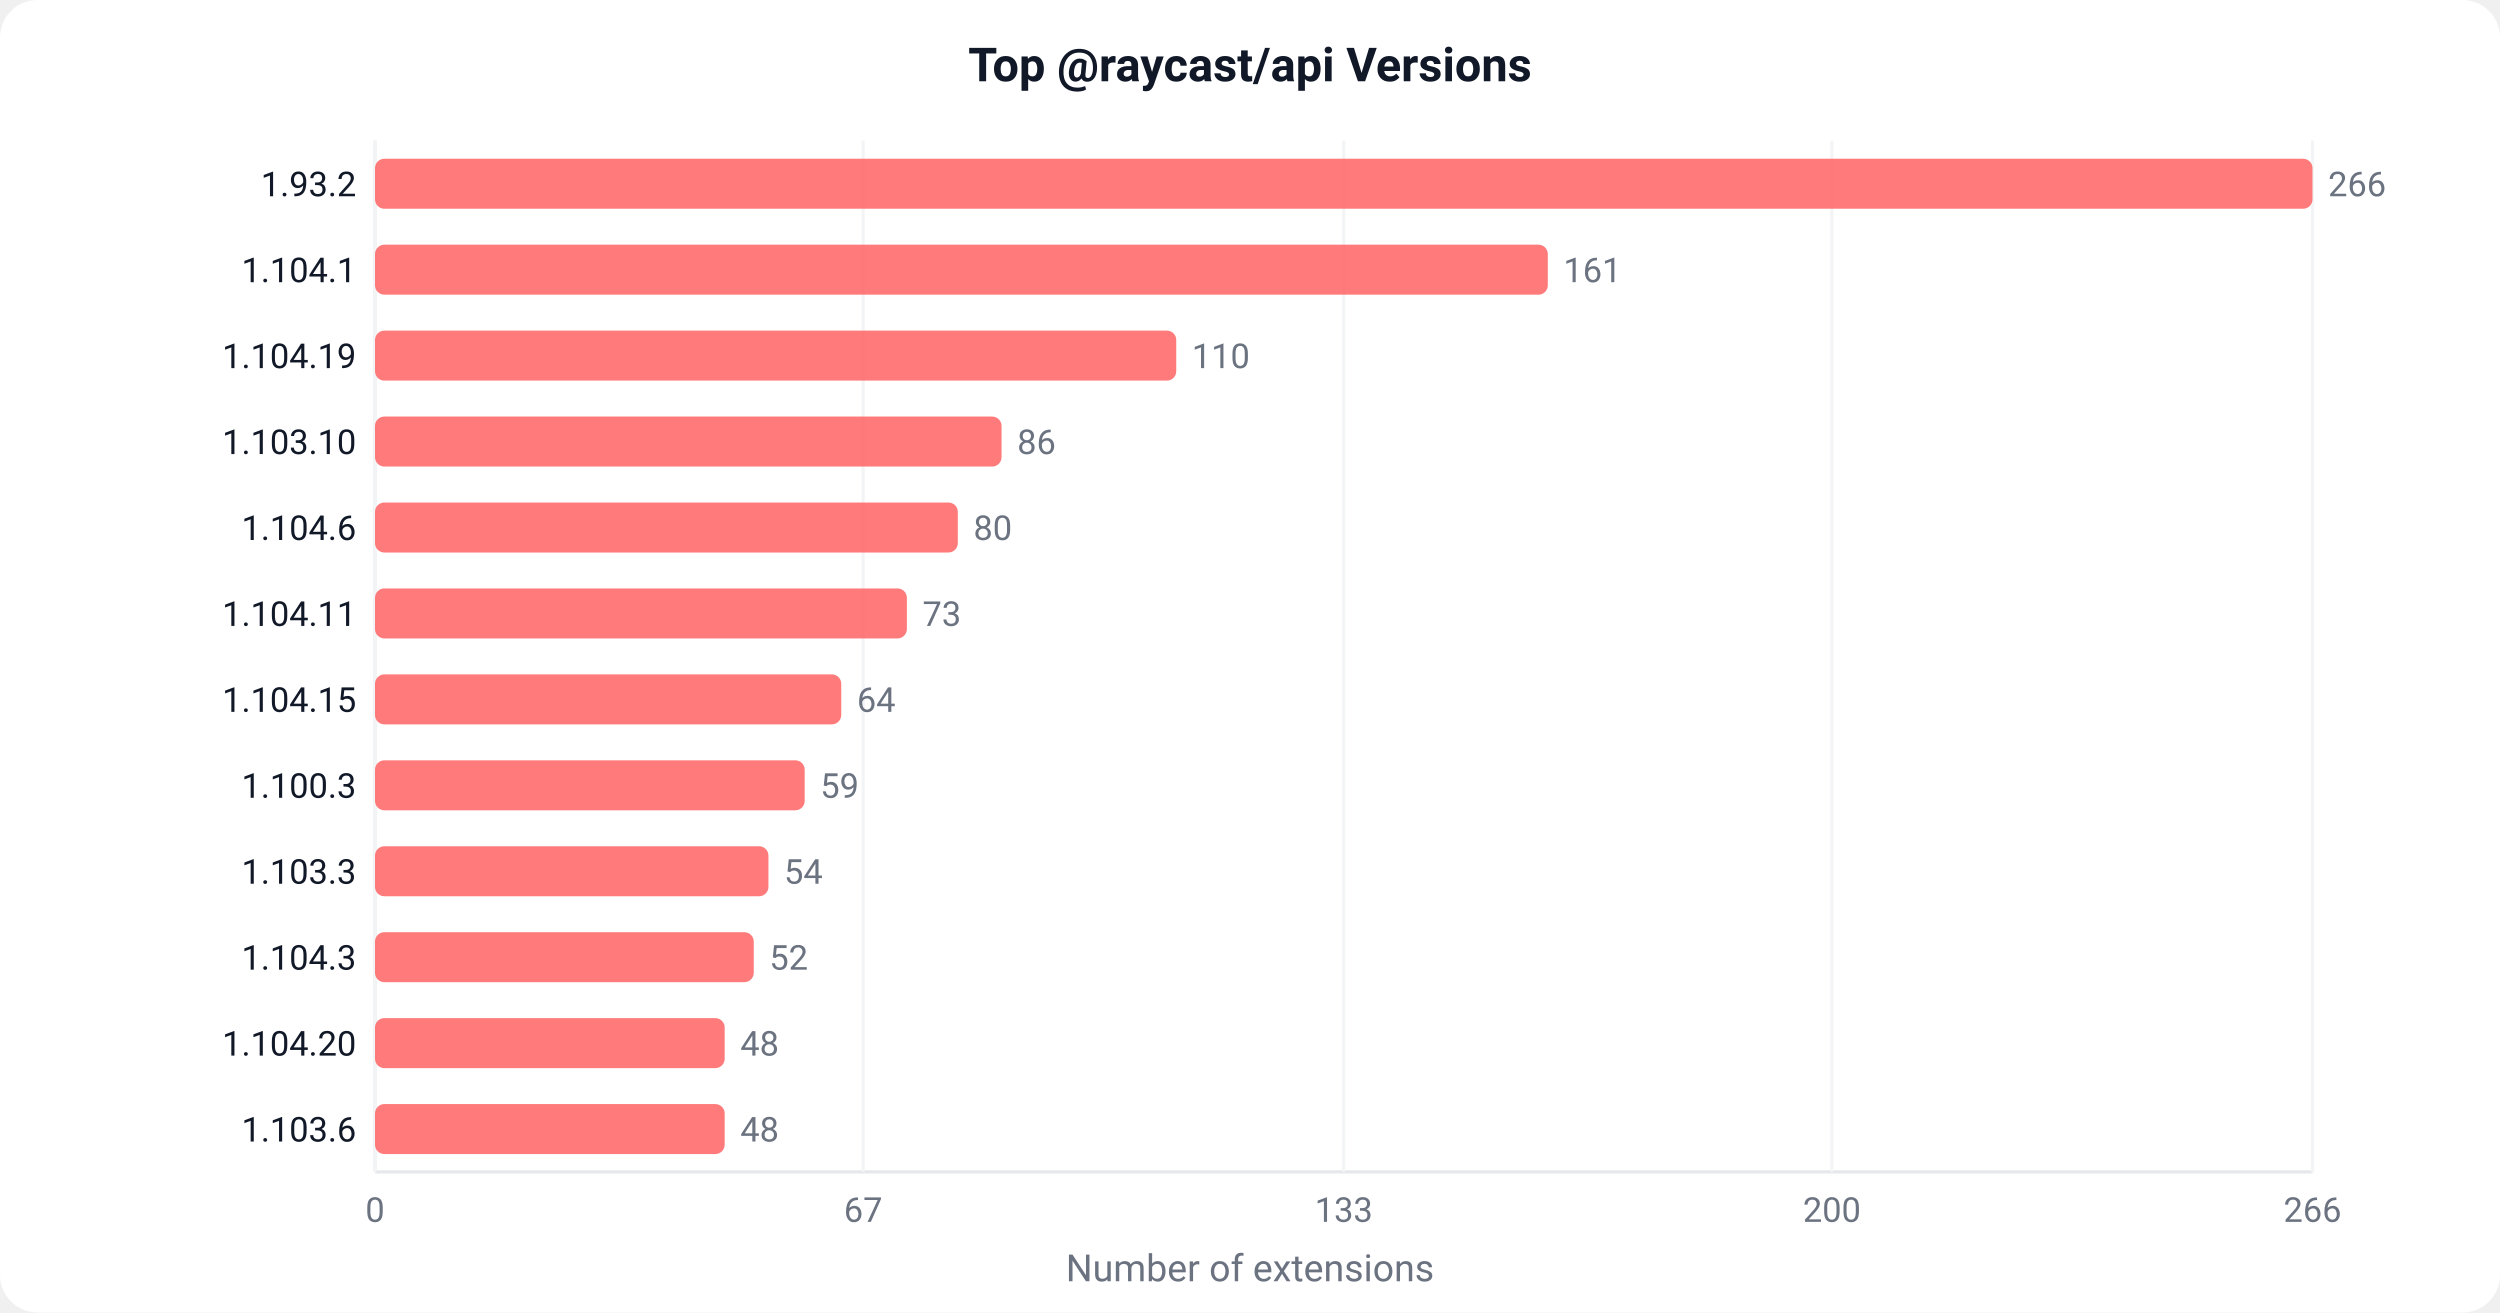
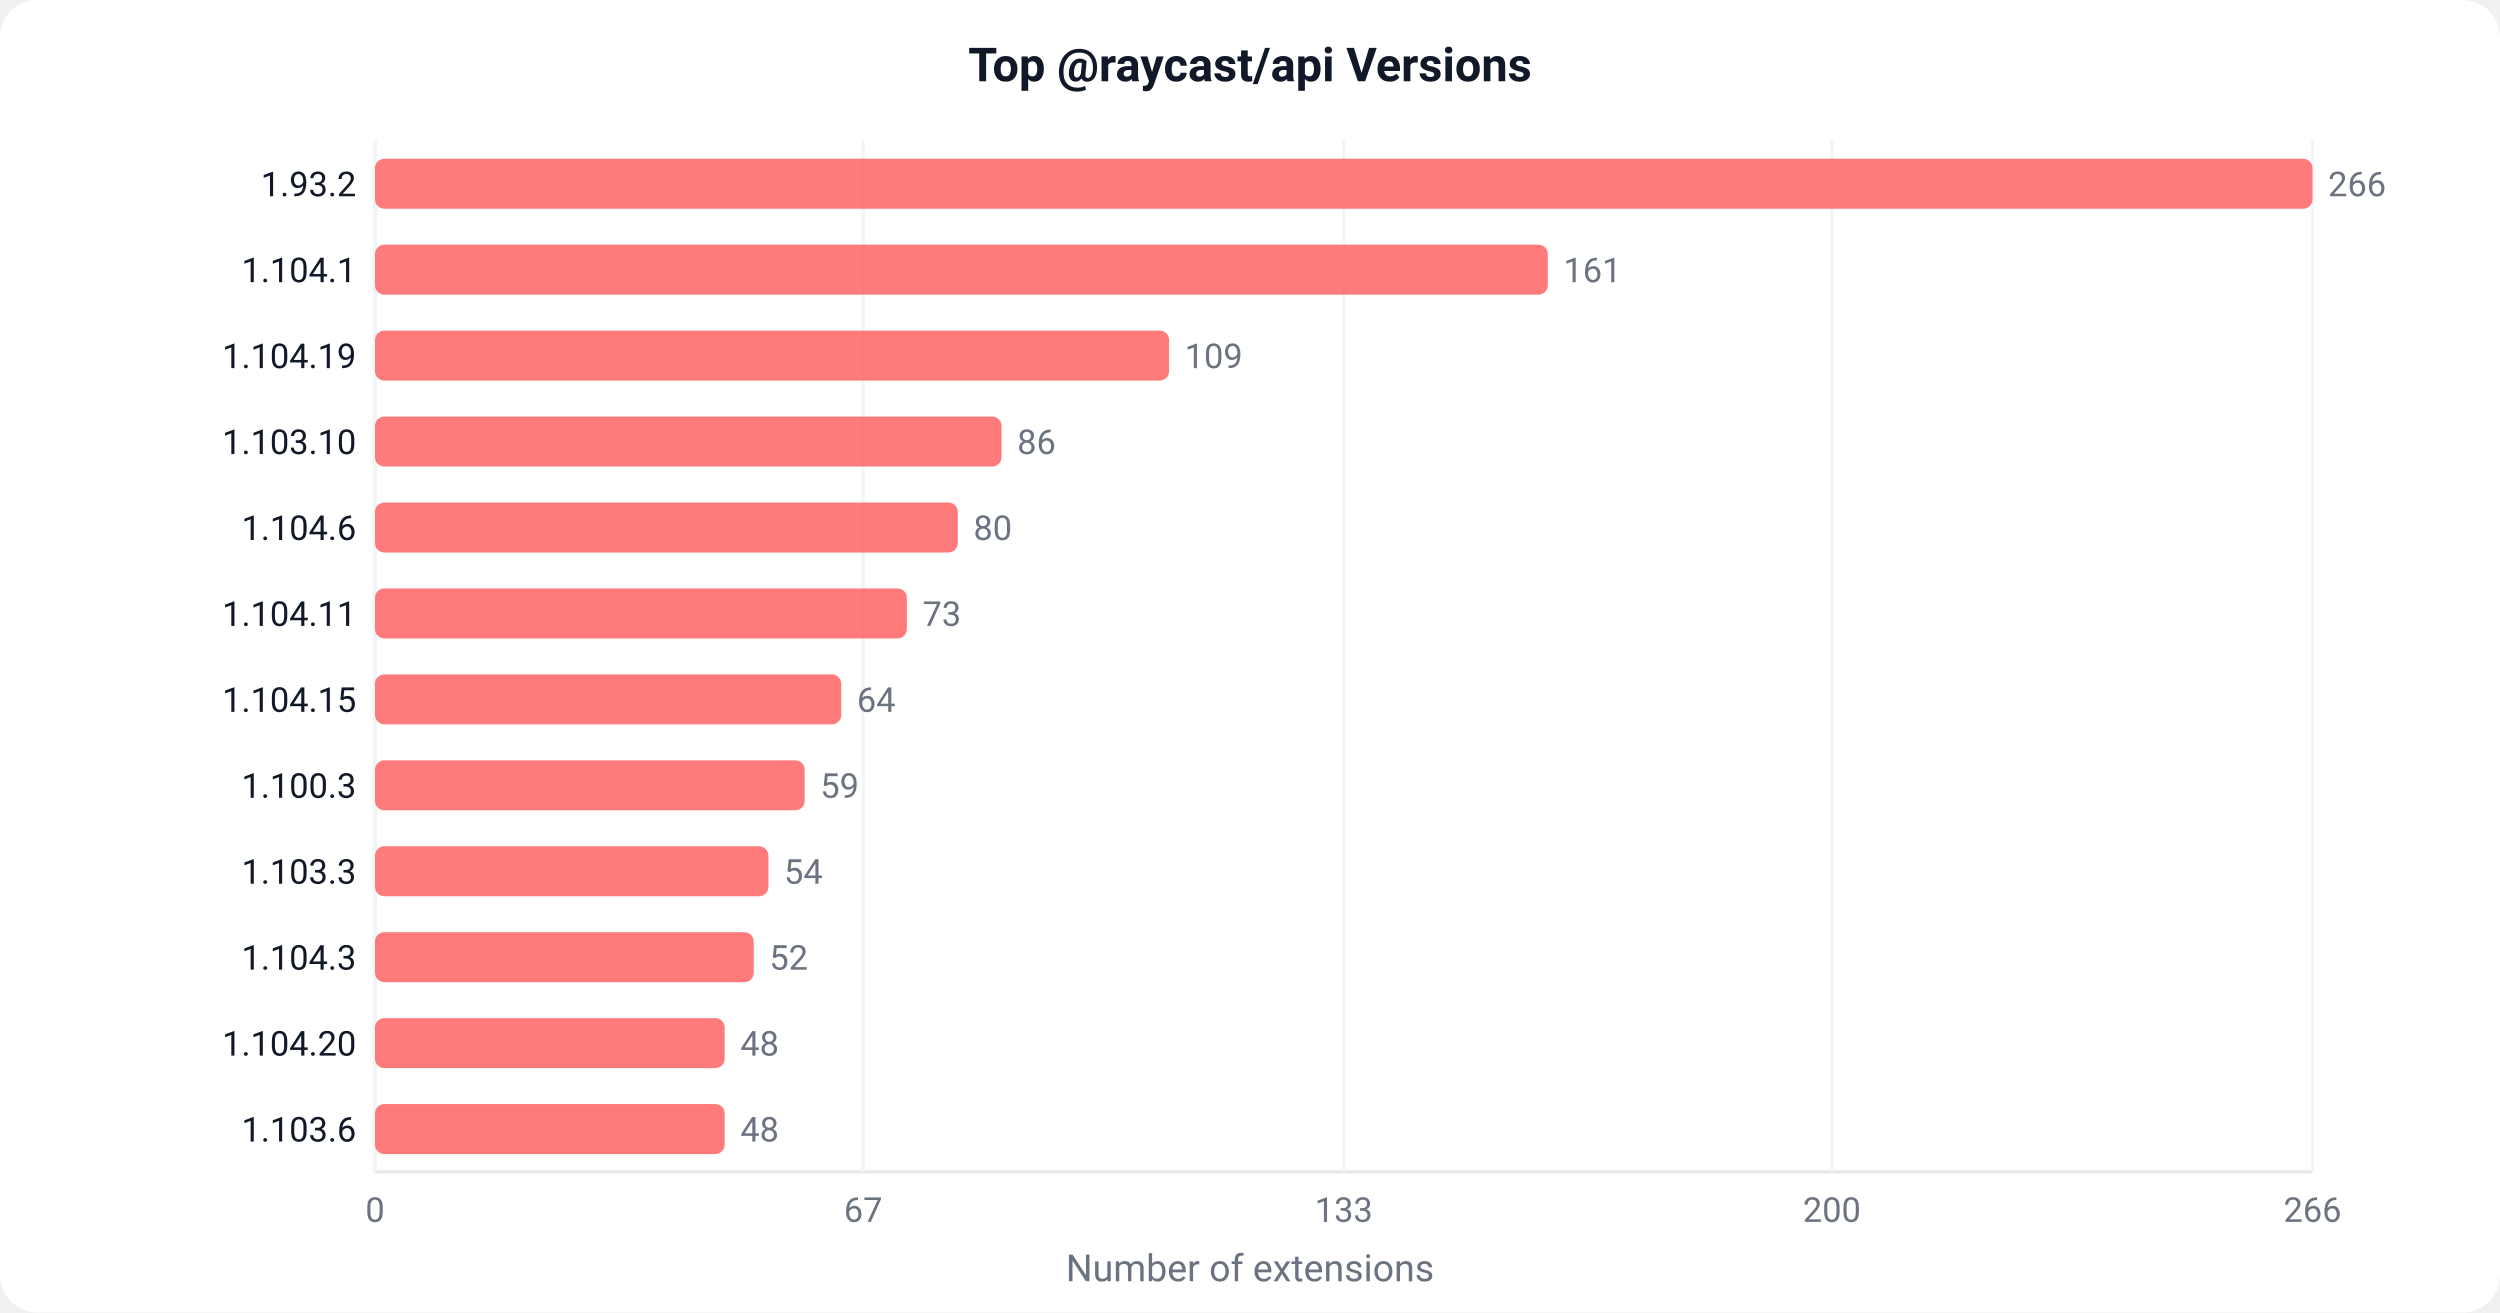
<svg xmlns="http://www.w3.org/2000/svg" width="800" height="420" viewBox="0 0 800 420">
  <defs>
    <style>text { font-family: -apple-system, BlinkMacSystemFont, 'Segoe UI', Roboto, sans-serif; }</style>
  </defs>
  <rect width="800" height="420" fill="#ffffff" rx="12" />
  <text x="400" y="26" text-anchor="middle" font-size="15" font-weight="600" fill="#111827">Top @raycast/api Versions</text>
  <line x1="120" y1="45" x2="120" y2="375" stroke="#e5e7eb" stroke-width="1" />
  <line x1="120" y1="375" x2="740" y2="375" stroke="#e5e7eb" stroke-width="1" />
  <line x1="120.0" y1="45" x2="120.0" y2="375" stroke="#f3f4f6" stroke-width="1" />
  <text x="120.0" y="391.0" text-anchor="middle" font-size="11" fill="#6b7280">0</text>
  <line x1="276.2" y1="45" x2="276.2" y2="375" stroke="#f3f4f6" stroke-width="1" />
  <text x="276.2" y="391.0" text-anchor="middle" font-size="11" fill="#6b7280">67</text>
  <line x1="430.0" y1="45" x2="430.0" y2="375" stroke="#f3f4f6" stroke-width="1" />
  <text x="430.0" y="391.0" text-anchor="middle" font-size="11" fill="#6b7280">133</text>
  <line x1="586.2" y1="45" x2="586.2" y2="375" stroke="#f3f4f6" stroke-width="1" />
  <text x="586.2" y="391.0" text-anchor="middle" font-size="11" fill="#6b7280">200</text>
  <line x1="740.0" y1="45" x2="740.0" y2="375" stroke="#f3f4f6" stroke-width="1" />
  <text x="740.0" y="391.0" text-anchor="middle" font-size="11" fill="#6b7280">266</text>
  <rect x="120" y="50.8" width="620.0" height="16" fill="#FF6363" rx="3" opacity="0.85" />
  <text x="114" y="62.8" text-anchor="end" font-size="11" fill="#111827">1.93.2</text>
  <text x="745.0" y="62.8" font-size="11" fill="#6b7280">266</text>
  <rect x="120" y="78.3" width="375.3" height="16" fill="#FF6363" rx="3" opacity="0.85" />
  <text x="114" y="90.3" text-anchor="end" font-size="11" fill="#111827">1.104.1</text>
  <text x="500.3" y="90.3" font-size="11" fill="#6b7280">161</text>
-   <rect x="120" y="105.8" width="256.4" height="16" fill="#FF6363" rx="3" opacity="0.85" />
+   <rect x="120" y="105.8" width="254.1" height="16" fill="#FF6363" rx="3" opacity="0.85" />
  <text x="114" y="117.8" text-anchor="end" font-size="11" fill="#111827">1.104.19</text>
-   <text x="381.4" y="117.8" font-size="11" fill="#6b7280">110</text>
+   <text x="379.1" y="117.8" font-size="11" fill="#6b7280">109</text>
  <rect x="120" y="133.3" width="200.5" height="16" fill="#FF6363" rx="3" opacity="0.85" />
  <text x="114" y="145.3" text-anchor="end" font-size="11" fill="#111827">1.103.10</text>
  <text x="325.5" y="145.3" font-size="11" fill="#6b7280">86</text>
  <rect x="120" y="160.8" width="186.5" height="16" fill="#FF6363" rx="3" opacity="0.85" />
  <text x="114" y="172.8" text-anchor="end" font-size="11" fill="#111827">1.104.6</text>
  <text x="311.5" y="172.8" font-size="11" fill="#6b7280">80</text>
  <rect x="120" y="188.3" width="170.2" height="16" fill="#FF6363" rx="3" opacity="0.85" />
  <text x="114" y="200.3" text-anchor="end" font-size="11" fill="#111827">1.104.11</text>
  <text x="295.2" y="200.3" font-size="11" fill="#6b7280">73</text>
  <rect x="120" y="215.8" width="149.2" height="16" fill="#FF6363" rx="3" opacity="0.85" />
  <text x="114" y="227.8" text-anchor="end" font-size="11" fill="#111827">1.104.15</text>
  <text x="274.2" y="227.8" font-size="11" fill="#6b7280">64</text>
  <rect x="120" y="243.3" width="137.5" height="16" fill="#FF6363" rx="3" opacity="0.85" />
  <text x="114" y="255.3" text-anchor="end" font-size="11" fill="#111827">1.100.3</text>
  <text x="262.5" y="255.3" font-size="11" fill="#6b7280">59</text>
  <rect x="120" y="270.8" width="125.9" height="16" fill="#FF6363" rx="3" opacity="0.85" />
  <text x="114" y="282.8" text-anchor="end" font-size="11" fill="#111827">1.103.3</text>
  <text x="250.9" y="282.8" font-size="11" fill="#6b7280">54</text>
  <rect x="120" y="298.3" width="121.2" height="16" fill="#FF6363" rx="3" opacity="0.85" />
  <text x="114" y="310.3" text-anchor="end" font-size="11" fill="#111827">1.104.3</text>
  <text x="246.2" y="310.3" font-size="11" fill="#6b7280">52</text>
  <rect x="120" y="325.8" width="111.9" height="16" fill="#FF6363" rx="3" opacity="0.85" />
  <text x="114" y="337.8" text-anchor="end" font-size="11" fill="#111827">1.104.20</text>
  <text x="236.9" y="337.8" font-size="11" fill="#6b7280">48</text>
  <rect x="120" y="353.3" width="111.9" height="16" fill="#FF6363" rx="3" opacity="0.85" />
  <text x="114" y="365.3" text-anchor="end" font-size="11" fill="#111827">1.103.6</text>
  <text x="236.9" y="365.3" font-size="11" fill="#6b7280">48</text>
  <text x="400" y="410" text-anchor="middle" font-size="12" fill="#6b7280">Number of extensions</text>
</svg>
